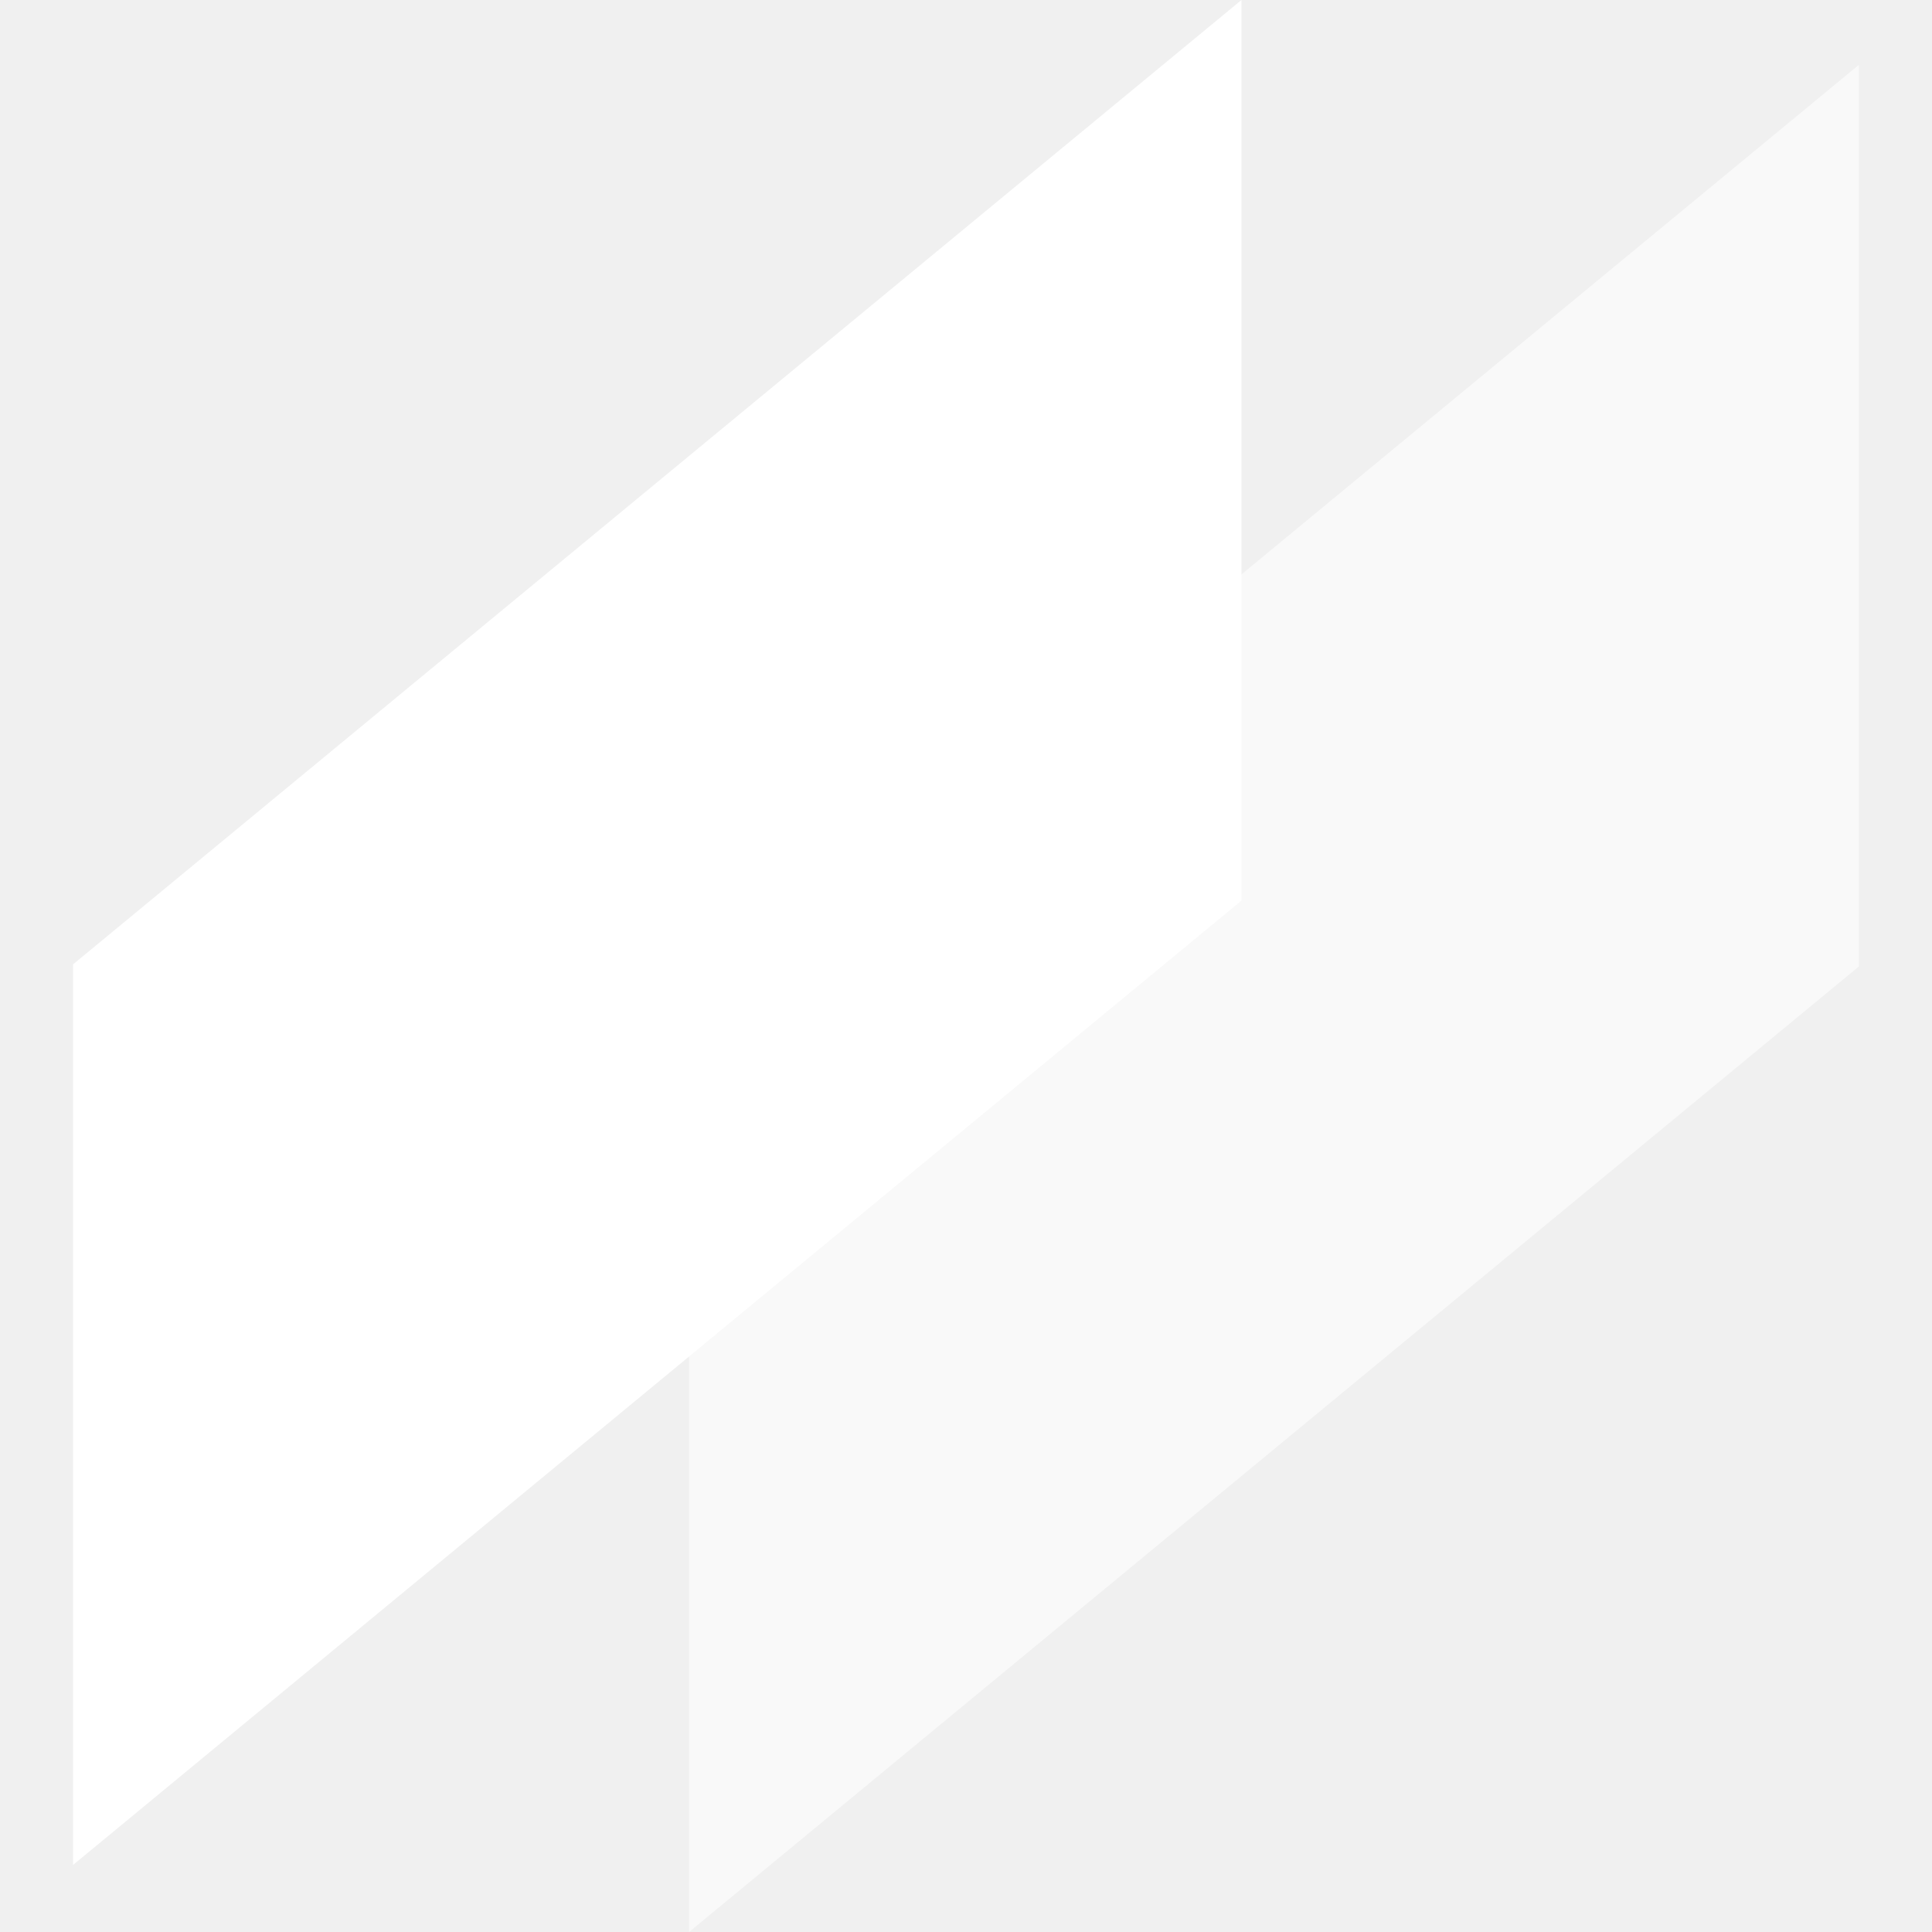
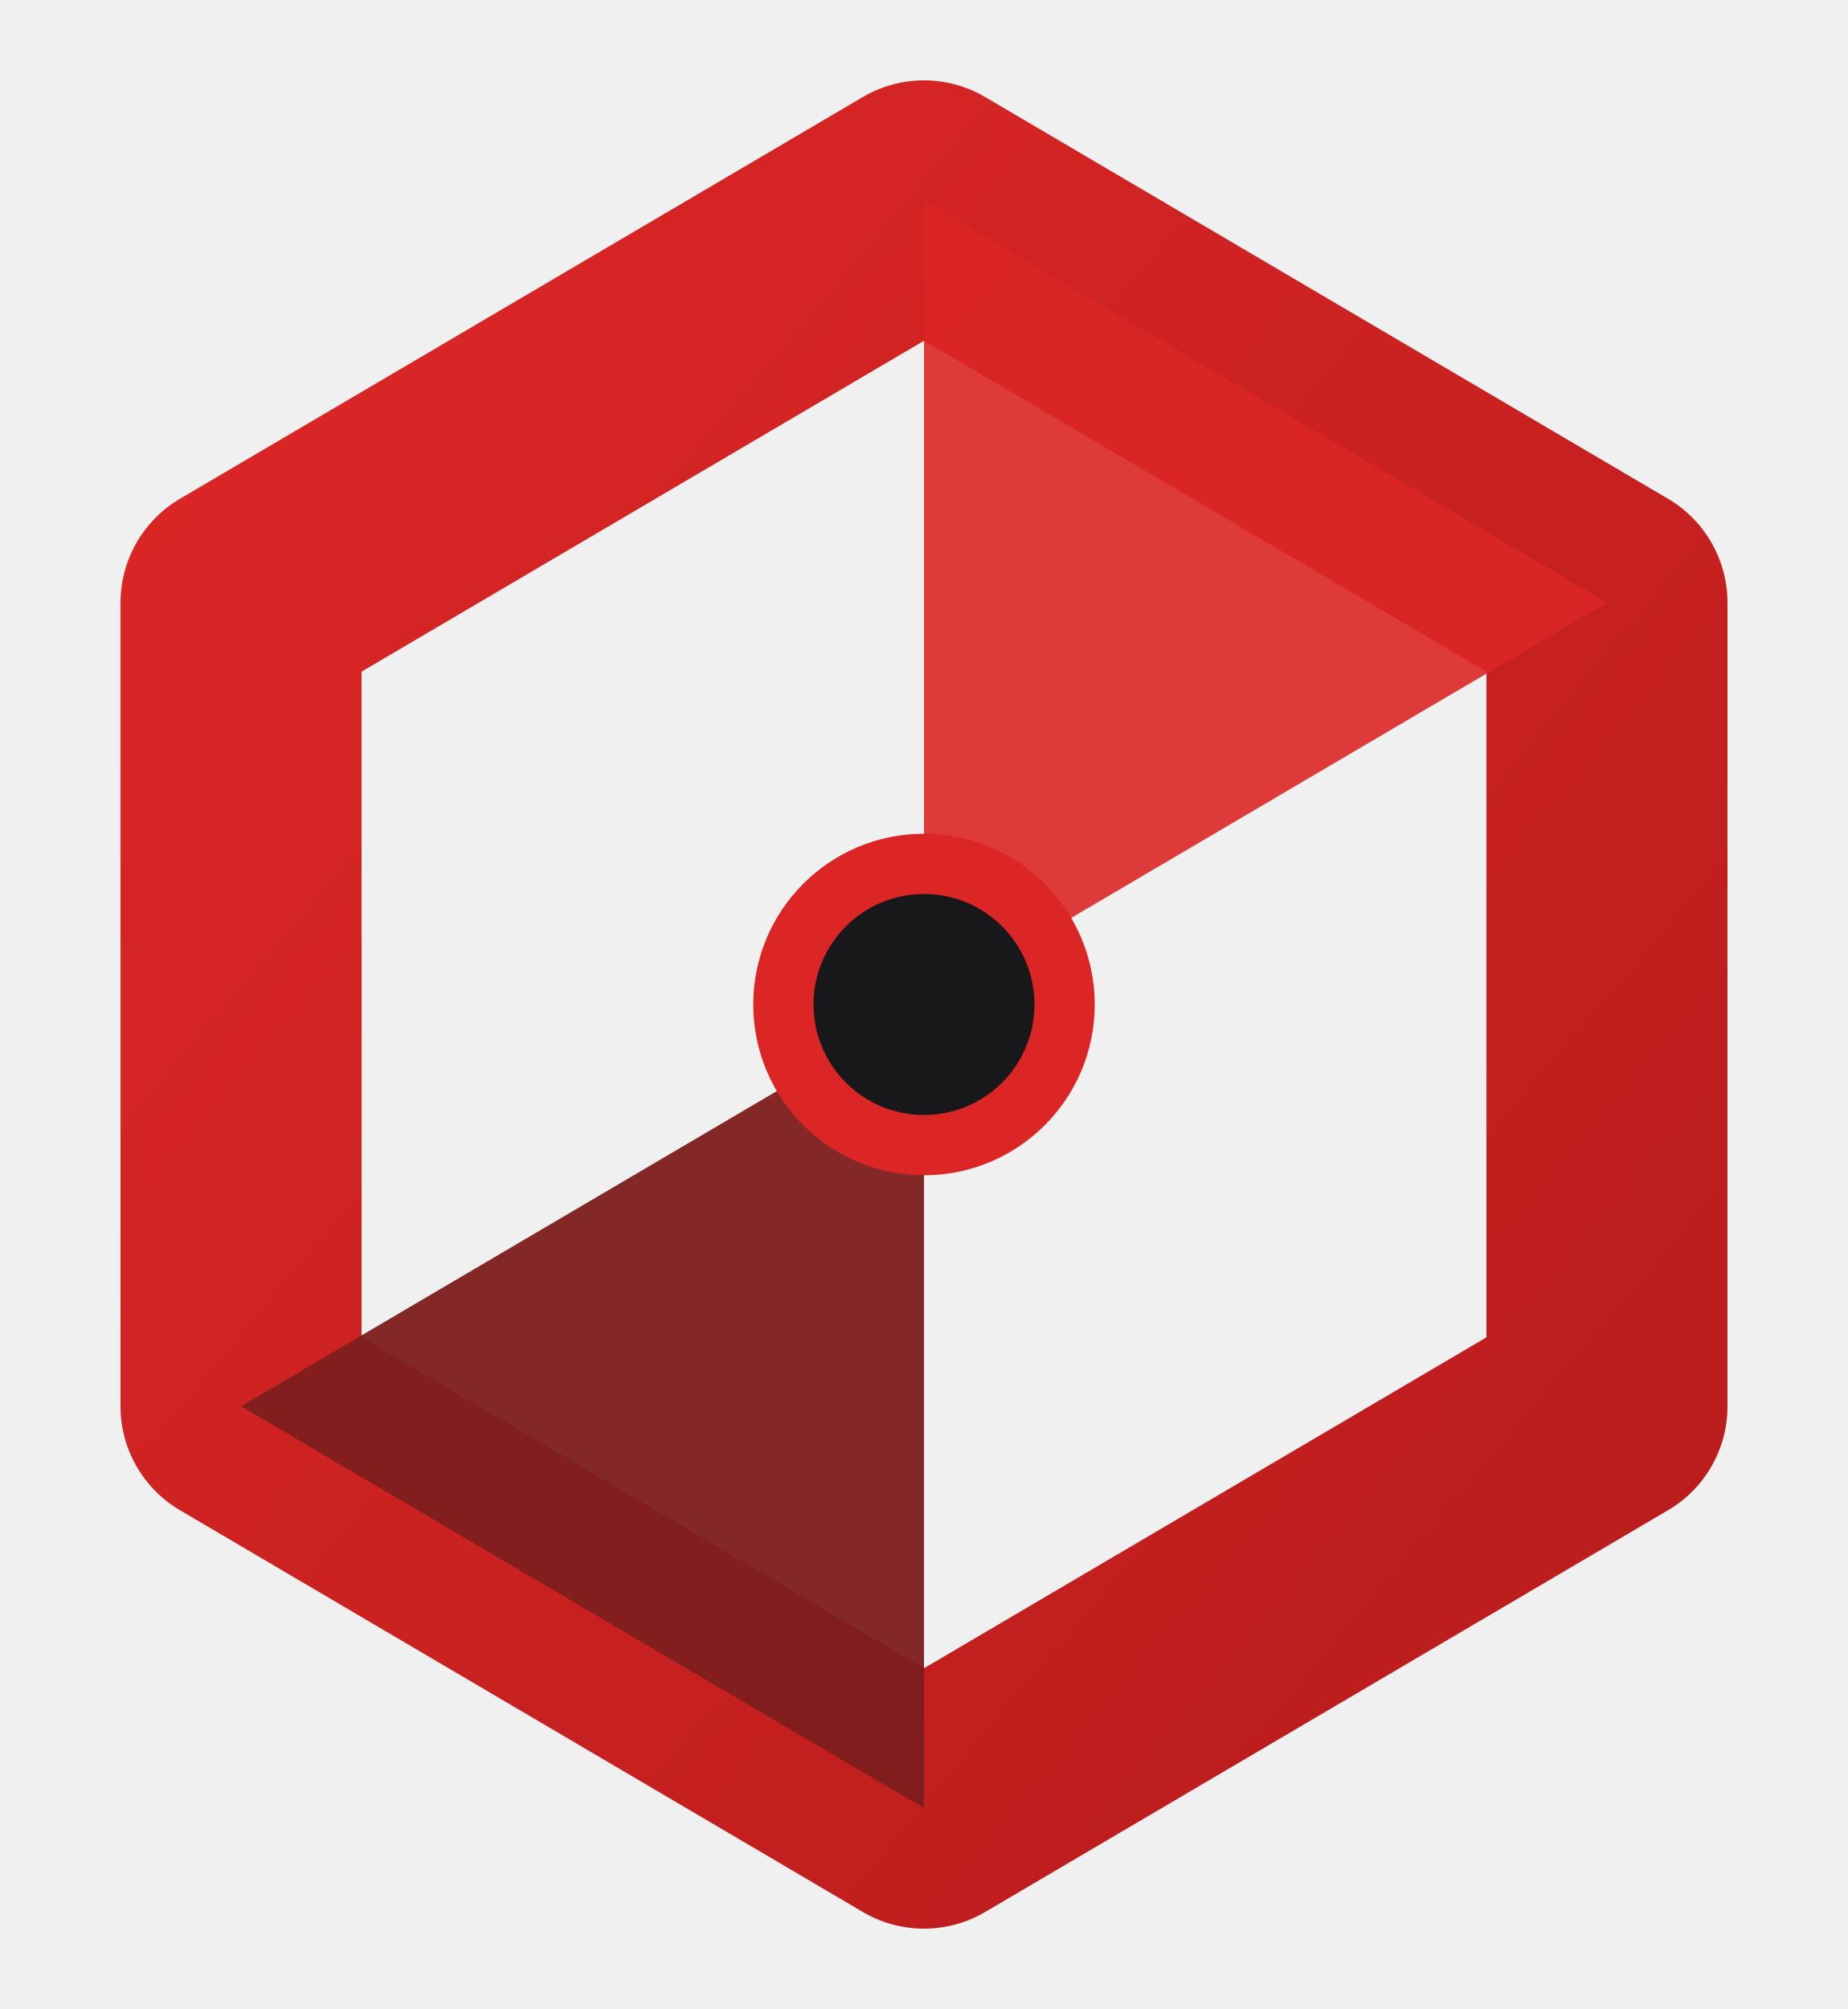
- <svg xmlns="http://www.w3.org/2000/svg" width="192" height="192" viewBox="0 0 192 192" fill="none">
-   <path d="M7.264 95.834L123.374 4.32822e-05L123.375 89.499L7.264 185.333L7.264 95.834Z" fill="white" />
-   <path d="M68.479 102.395L184.728 6.447L184.728 96.052L68.479 192L68.479 102.395Z" fill="white" fill-opacity="0.6" />
+ <svg xmlns="http://www.w3.org/2000/svg" width="92" height="100" viewBox="0 0 92 100" fill="none">
+   <defs>
+     <linearGradient id="markBloodD" x1="0%" y1="0%" x2="100%" y2="100%">
+       <stop offset="0%" stop-color="#DC2626" />
+       <stop offset="100%" stop-color="#B91C1C" />
+     </linearGradient>
+   </defs>
+   <path d="M 46 10 L 80 30 L 80 70 L 46 90 L 12 70 L 12 30 Z" fill="none" stroke="url(#markBloodD)" stroke-width="12" stroke-linejoin="round" stroke-linecap="round" />
+   <path d="M 46 10 L 80 30 L 46 50 Z" fill="#DC2626" opacity="0.9" />
+   <path d="M 12 70 L 46 90 L 46 50 Z" fill="#7F1D1D" opacity="0.95" />
+   <circle cx="46" cy="50" r="7" fill="#18181B" stroke="#DC2626" stroke-width="3" />
</svg>
